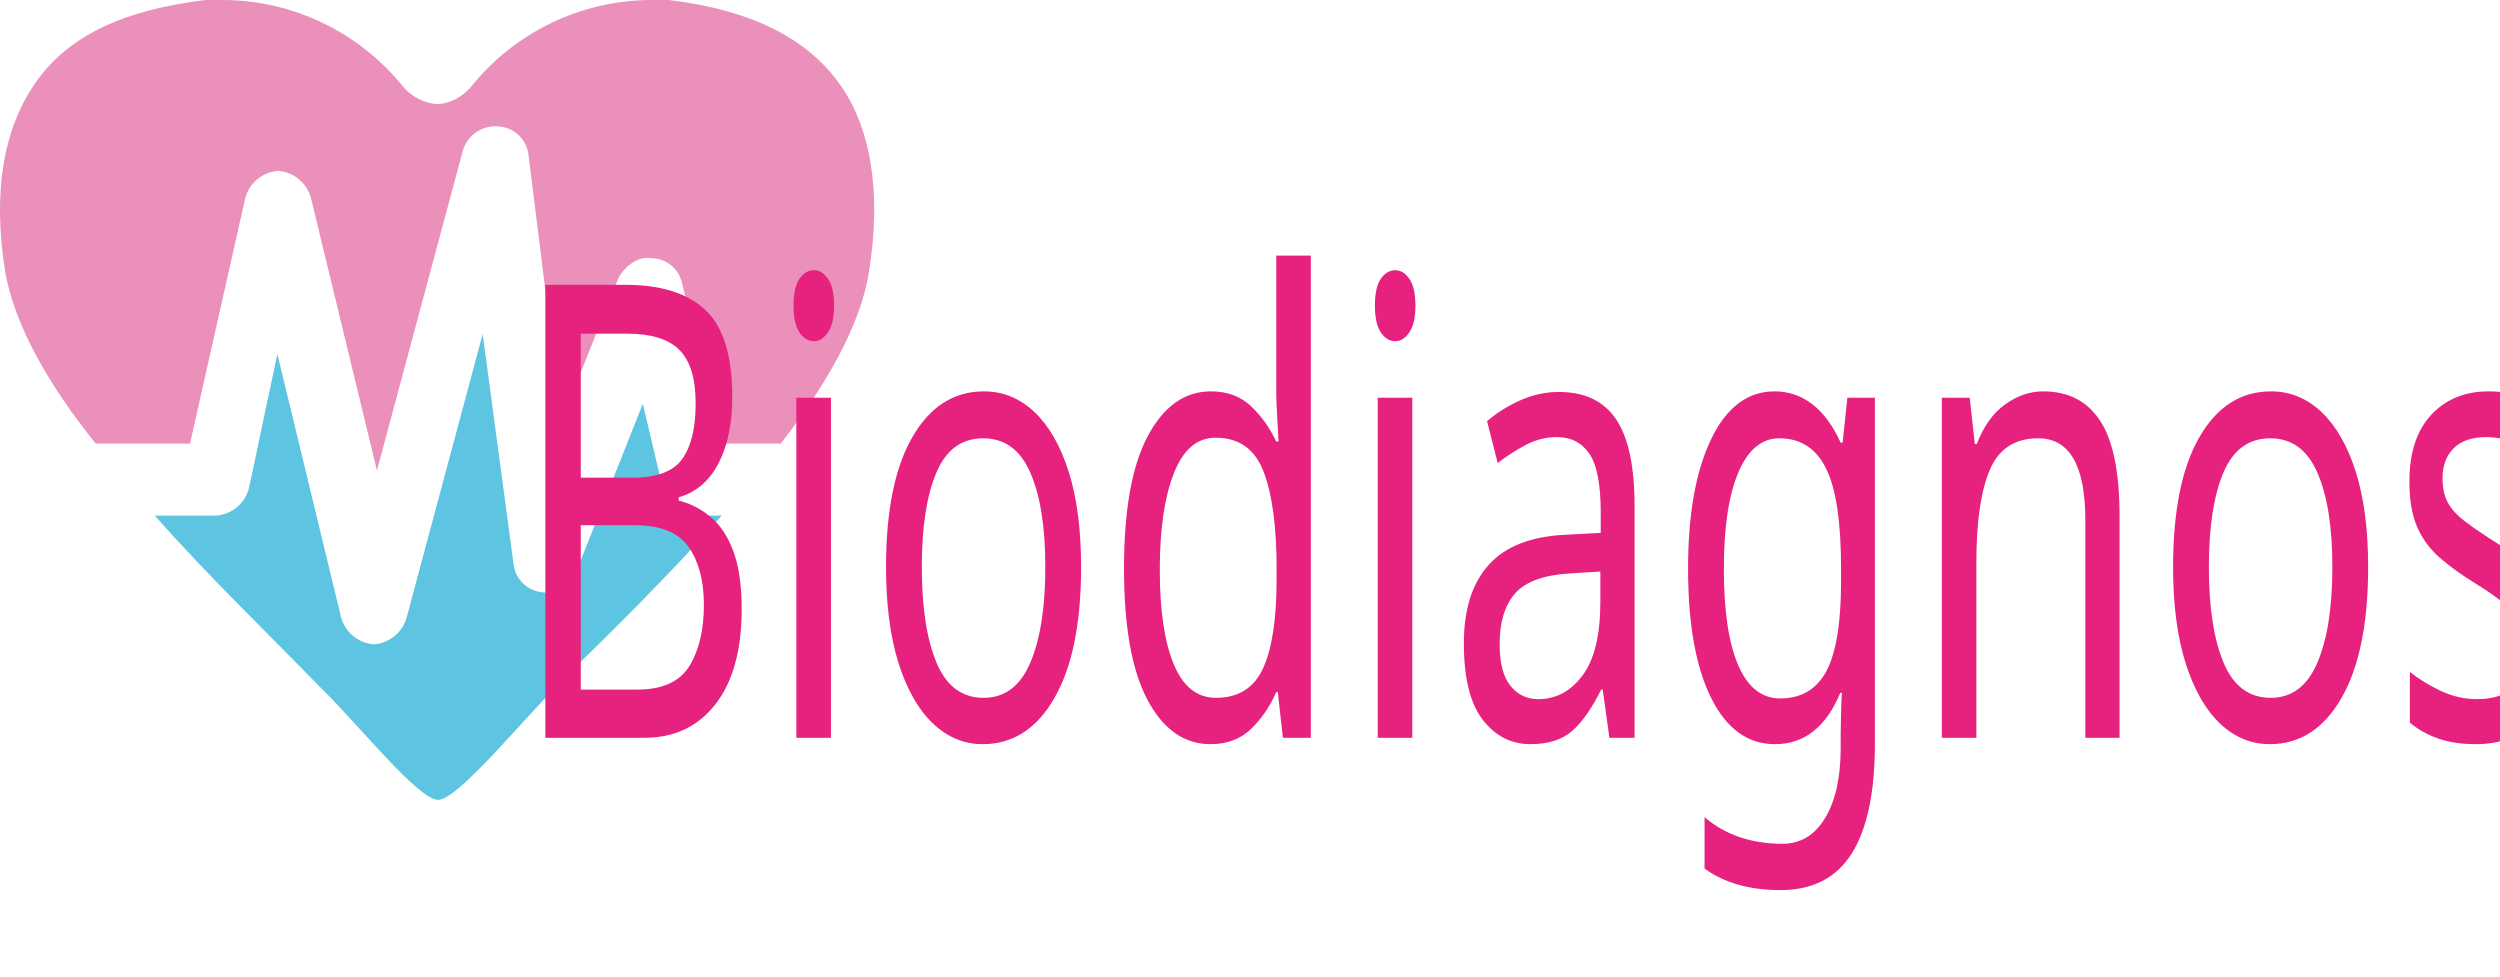
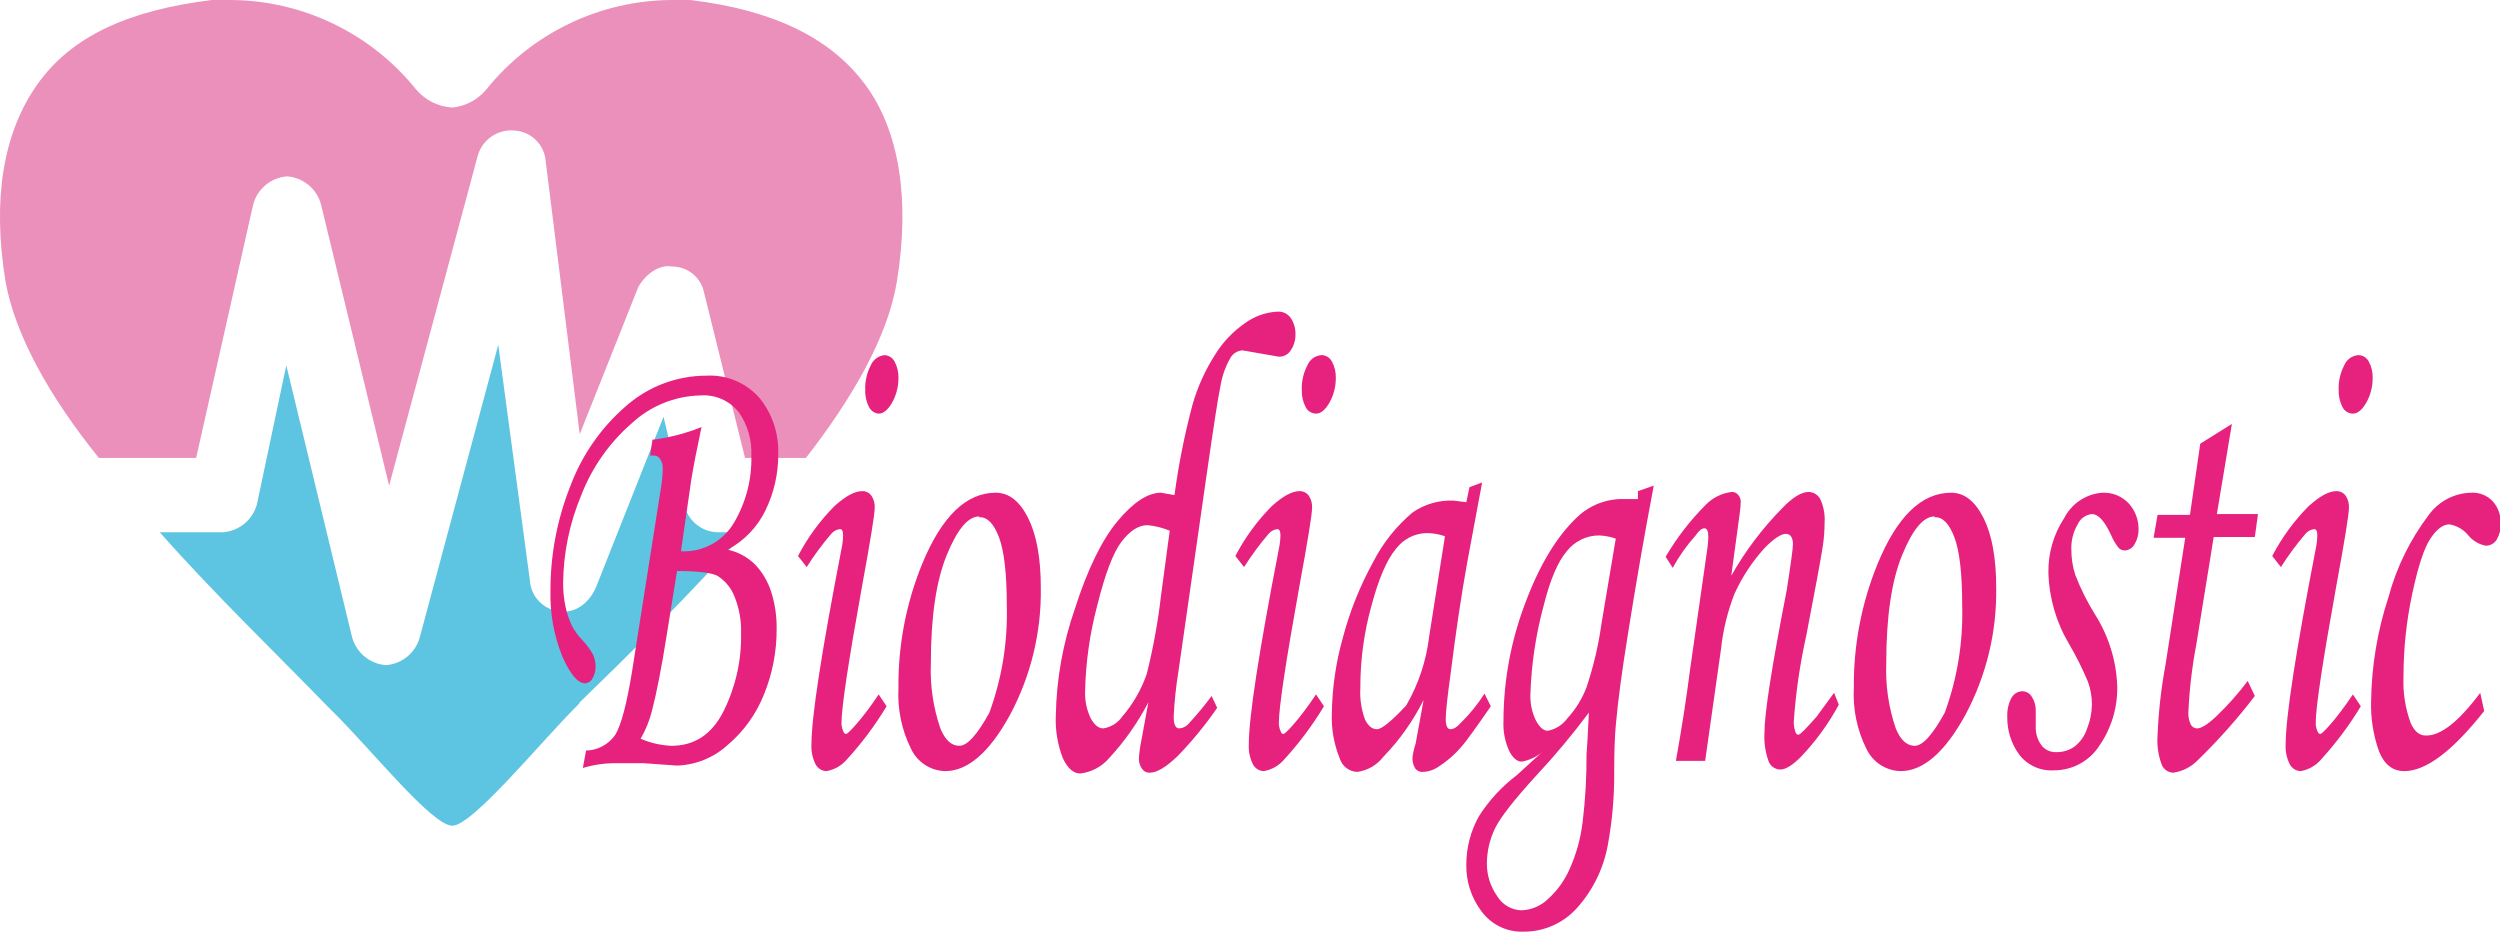
- <svg xmlns="http://www.w3.org/2000/svg" viewBox="0 0 326.3 127.4">
+ <svg xmlns="http://www.w3.org/2000/svg" viewBox="0 0 316.1 117.8">
+   <defs>
+     <style>.cls-1{fill:#5dc4e1;}.cls-1,.cls-2{fill-rule:evenodd;}.cls-2{fill:#eb8fbb;}.cls-3{fill:#e7217e;}</style>
+   </defs>
  <g id="Capa_2" data-name="Capa 2">
    <g id="Capa_1-2" data-name="Capa 1">
-       <path d="M73.3,88.9c-4.6,4.5-13.5,15.5-16.1,15.5S46.9,94.7,42,89.9l-.6-.6c-6.6-6.8-14.3-14.2-21.2-22h8a4.8,4.8,0,0,0,4.3-3.6l3.7-17.5,8.3,34.3a4.8,4.8,0,0,0,4.3,3.6h0a4.8,4.8,0,0,0,4.3-3.6L63,43.6l4,29.8a4.2,4.2,0,0,0,3.7,3.9c2,.3,3.7-1,4.6-2.9l8.6-21.7,2.6,11a4.4,4.4,0,0,0,4.3,3.6h3.4c-6.9,7.8-14.4,15.2-21,21.6Z" style="fill:#5dc4e1;fill-rule:evenodd" />
-       <path d="M113.4,35.6c-1.1,6.8-5.5,14.6-11.5,22.3H94.2l-5.2-21a4.1,4.1,0,0,0-4-3.2c-1.7-.3-3.4,1-4.3,2.6L73.3,54.9,69,20.4a4.2,4.2,0,0,0-4-3.9,4.4,4.4,0,0,0-4.6,3.2L49.2,61.4,40.6,25.9a4.8,4.8,0,0,0-4.3-3.6h0A4.8,4.8,0,0,0,32,25.9l-7.2,32H12.5C6.2,50.1,1.9,42.3.7,35.6-1,25.2.4,16.8,4.7,10.7S16.2,1.3,26.8,0h2.3A30.3,30.3,0,0,1,52.6,11.3a6.5,6.5,0,0,0,4.6,2.3,6.4,6.4,0,0,0,4.3-2.3A30.3,30.3,0,0,1,85,0h2.3C98,1.3,105.1,4.9,109.4,10.7s5.7,14.5,4,24.9Z" style="fill:#eb8fbb;fill-rule:evenodd" />
-       <text transform="translate(66.2 96.3) scale(0.62 1)" style="font-size:82.807px;fill:#e7217e;font-family:MonotypeCorsiva, Monotype Corsiva">Biodiagnostic</text>
+       <path class="cls-1" d="M73.3,88.9c-4.6,4.5-13.5,15.5-16.1,15.5S46.9,94.7,42,89.9l-.6-.6c-6.6-6.8-14.3-14.2-21.2-22h8a4.8,4.8,0,0,0,4.3-3.6l3.7-17.5,8.3,34.3a4.8,4.8,0,0,0,4.3,3.6h0a4.8,4.8,0,0,0,4.3-3.6L63,43.6l4,29.8a4.2,4.2,0,0,0,3.7,3.9c2,.3,3.7-1,4.6-2.9l8.6-21.7,2.6,11a4.4,4.4,0,0,0,4.3,3.6h3.4c-6.9,7.8-14.4,15.2-21,21.6Z" />
+       <path class="cls-2" d="M113.4,35.6c-1.1,6.8-5.5,14.6-11.5,22.3H94.2l-5.2-21a4.1,4.1,0,0,0-4-3.2c-1.7-.3-3.4,1-4.3,2.6L73.3,54.9,69,20.4a4.2,4.2,0,0,0-4-3.9,4.4,4.4,0,0,0-4.6,3.2L49.2,61.4,40.6,25.9a4.8,4.8,0,0,0-4.3-3.6h0A4.8,4.8,0,0,0,32,25.9l-7.2,32H12.5C6.2,50.1,1.9,42.3.7,35.6-1,25.2.4,16.8,4.7,10.7S16.2,1.3,26.8,0h2.3A30.3,30.3,0,0,1,52.6,11.3a6.5,6.5,0,0,0,4.6,2.3,6.4,6.4,0,0,0,4.3-2.3A30.3,30.3,0,0,1,85,0h2.3C98,1.3,105.1,4.9,109.4,10.7s5.7,14.5,4,24.9Z" />
+       <path class="cls-3" d="M82.2,57.6l.3-2A24.5,24.5,0,0,0,88.7,54q-.9,4.2-1.3,6.7l-1.3,9a7.3,7.3,0,0,0,6.7-3.6,15.8,15.8,0,0,0,2.2-8.5,8.9,8.9,0,0,0-1.6-5.5A5.7,5.7,0,0,0,88.5,50a13.2,13.2,0,0,0-8.6,3.5,23.1,23.1,0,0,0-6.4,9.1,29.5,29.5,0,0,0-2.3,11.2,14.6,14.6,0,0,0,.3,2.9,10.9,10.9,0,0,0,.8,2.4,8.2,8.2,0,0,0,1.3,1.8A9,9,0,0,1,75,82.8a3.7,3.7,0,0,1,.3,1.5,2.8,2.8,0,0,1-.4,1.5,1.1,1.1,0,0,1-.9.6q-1.4,0-2.9-3.4a20.8,20.8,0,0,1-1.5-8.3,35.6,35.6,0,0,1,2.5-13.2,24.9,24.9,0,0,1,7.1-10.2,15.4,15.4,0,0,1,10.1-3.8,8.3,8.3,0,0,1,6.8,2.9,10.7,10.7,0,0,1,2.3,7,16,16,0,0,1-1.6,7.1,11.1,11.1,0,0,1-4.8,5,7.1,7.1,0,0,1,3.5,1.9,9.1,9.1,0,0,1,2,3.4,14.9,14.9,0,0,1,.7,4.7,21.7,21.7,0,0,1-1.6,8.3A16.2,16.2,0,0,1,92,94.2a10,10,0,0,1-6.4,2.6l-4.2-.3H78.2a14.5,14.5,0,0,0-4.5.6l.4-2.2a4.6,4.6,0,0,0,3.7-2q1.1-1.8,2.1-7.9l3.7-23.5a16.9,16.9,0,0,0,.2-2.3,1.9,1.9,0,0,0-.3-1.1.9.9,0,0,0-.8-.5Zm3.4,14.6-1.3,8.1q-1,6.3-1.9,9.7a13.5,13.5,0,0,1-1.4,3.4,10.8,10.8,0,0,0,3.9.9q4.4,0,6.6-4.4a21.1,21.1,0,0,0,2.2-9.8,11.5,11.5,0,0,0-.8-4.6,5.4,5.4,0,0,0-2.2-2.7Q89.5,72.2,85.6,72.2Z" />
+       <path class="cls-3" d="M102,71.7l-1.1-1.4a26.1,26.1,0,0,1,4.6-6.3q2.1-1.9,3.5-1.9a1.4,1.4,0,0,1,1.2.6,2.5,2.5,0,0,1,.4,1.5q0,1.2-1.6,9.9-2.6,14.4-2.6,17.3a2.3,2.3,0,0,0,.2,1c.1.3.2.4.4.4s1.9-1.7,4.1-5l1,1.5a42.1,42.1,0,0,1-5,6.7,4.4,4.4,0,0,1-2.6,1.5,1.6,1.6,0,0,1-1.4-.9,5,5,0,0,1-.5-2.5q0-5.1,3.8-24.7a9.2,9.2,0,0,0,.2-1.7c0-.5-.1-.8-.4-.8a1.7,1.7,0,0,0-1.1.6A35.5,35.5,0,0,0,102,71.7Zm9.8-26.8a1.5,1.5,0,0,1,1.3.8,4.1,4.1,0,0,1,.5,2.1,6.3,6.3,0,0,1-.8,3.1q-.8,1.4-1.7,1.4a1.5,1.5,0,0,1-1.2-.8,4.3,4.3,0,0,1-.5-2.2,6.2,6.2,0,0,1,.7-3.1A2.1,2.1,0,0,1,111.9,44.9Z" />
+       <path class="cls-3" d="M125.9,62.3q2.5,0,4.1,3.2t1.6,8.8a33,33,0,0,1-3.9,16.1q-3.9,7.1-8.2,7.1a4.9,4.9,0,0,1-4.3-2.8,15.4,15.4,0,0,1-1.6-7.7,40.4,40.4,0,0,1,3-15.7Q120.3,62.3,125.9,62.3Zm-2.1,3q-2.1,0-4.1,4.9t-2,13.6a22.7,22.7,0,0,0,1.2,8.3q.9,2.2,2.4,2.2t3.8-4.2a36.4,36.4,0,0,0,2.2-13.5q0-6.1-1-8.7T123.8,65.4Z" />
+       <path class="cls-3" d="M153.2,88l.7,1.5a47.6,47.6,0,0,1-5,6.1q-2.2,2.1-3.5,2.1a1.1,1.1,0,0,1-1-.5,2.1,2.1,0,0,1-.4-1.2,15.1,15.1,0,0,1,.3-2.3l.9-4.9a32.5,32.5,0,0,1-5,7.1,5.7,5.7,0,0,1-3.6,1.9q-1.3,0-2.2-1.9a13.3,13.3,0,0,1-.9-5.5A43.3,43.3,0,0,1,135.9,77q2.4-7.5,5.4-11.1t5.5-3.6l1.7.3a92,92,0,0,1,2.3-11.5,24,24,0,0,1,2.8-6.2,13.5,13.5,0,0,1,3.9-4.1,7.6,7.6,0,0,1,4.1-1.4,1.9,1.9,0,0,1,1.6.8,3.6,3.6,0,0,1,.6,2.1,3.5,3.5,0,0,1-.6,2,1.7,1.7,0,0,1-1.5.8l-2.3-.4-2.3-.4a1.9,1.9,0,0,0-1.5.9,10.6,10.6,0,0,0-1.3,3.7q-.4,1.8-1.8,11.6l-3.5,24.4a51,51,0,0,0-.6,5.7q0,1.5.7,1.5a1.7,1.7,0,0,0,1.1-.5A41.3,41.3,0,0,0,153.2,88Zm-5.3-20.9a9.9,9.9,0,0,0-2.8-.7q-1.7,0-3.3,2.1t-3.1,8.2a45.9,45.9,0,0,0-1.5,10.7,7.3,7.3,0,0,0,.7,3.4q.7,1.3,1.6,1.3a3.6,3.6,0,0,0,2.4-1.5,16.6,16.6,0,0,0,3.1-5.4,78.3,78.3,0,0,0,1.8-9.9Z" />
+       <path class="cls-3" d="M157.3,71.7l-1.1-1.4a26.1,26.1,0,0,1,4.6-6.3q2.1-1.9,3.5-1.9a1.4,1.4,0,0,1,1.2.6,2.5,2.5,0,0,1,.4,1.5q0,1.2-1.6,9.9-2.6,14.4-2.6,17.3a2.3,2.3,0,0,0,.2,1c.1.3.2.4.4.4s1.9-1.7,4.1-5l1,1.5a42.3,42.3,0,0,1-5,6.7,4.4,4.4,0,0,1-2.6,1.5,1.6,1.6,0,0,1-1.4-.9,5,5,0,0,1-.5-2.5q0-5.1,3.8-24.7a9.1,9.1,0,0,0,.2-1.7q0-.8-.4-.8a1.7,1.7,0,0,0-1.1.6A35.6,35.6,0,0,0,157.3,71.7Zm9.8-26.8a1.5,1.5,0,0,1,1.3.8,4.1,4.1,0,0,1,.5,2.1,6.3,6.3,0,0,1-.8,3.1q-.8,1.4-1.7,1.4a1.5,1.5,0,0,1-1.3-.8,4.4,4.4,0,0,1-.5-2.2,6.2,6.2,0,0,1,.7-3.1A2.1,2.1,0,0,1,167.1,44.9Z" />
+       <path class="cls-3" d="M185.8,61.6l1.6-.6-1.9,10.2q-1.1,6.1-2.1,14.1-.6,4.3-.6,5.6t.6,1.3,1.3-.8a20.6,20.6,0,0,0,3-3.7l.8,1.6q-2.9,4.2-3.7,5.1a13.3,13.3,0,0,1-3,2.6,3.6,3.6,0,0,1-1.9.6,1.1,1.1,0,0,1-1-.5,2.5,2.5,0,0,1-.3-1.4A9.4,9.4,0,0,1,179,94l1-5.5a28.8,28.8,0,0,1-5.1,7.2,5,5,0,0,1-3.3,1.9,2.4,2.4,0,0,1-2.2-1.7,13.7,13.7,0,0,1-1-5.8,37.1,37.1,0,0,1,1.4-9.5,42.2,42.2,0,0,1,3.8-9.5,20.2,20.2,0,0,1,5-6.3,8.4,8.4,0,0,1,5.2-1.5l1.6.2Zm-3.1,6.2a7.5,7.5,0,0,0-2.3-.4,5,5,0,0,0-3.9,2q-1.7,2-3.1,7.2A38.7,38.7,0,0,0,172,87a9.9,9.9,0,0,0,.6,4q.6,1.2,1.5,1.2t3.7-3a22.7,22.7,0,0,0,2.9-8.7Z" />
+       <path class="cls-3" d="M207.1,62.1l2-.7q-1.8,9.5-3.3,19-1.1,6.8-1.5,11.3-.2,2.3-.2,5.7a49.3,49.3,0,0,1-.8,9.4,16.3,16.3,0,0,1-3.9,8,9,9,0,0,1-6.8,3,6.3,6.3,0,0,1-5.3-2.6,9.5,9.5,0,0,1-1.9-5.9,12.5,12.5,0,0,1,1.6-6.1,19.9,19.9,0,0,1,4.8-5.2l3.5-3.2a5.4,5.4,0,0,1-2.9,1.5q-.9,0-1.6-1.4a8.1,8.1,0,0,1-.7-3.7,42,42,0,0,1,2.7-14.8q2.7-7.3,6.6-11a8.3,8.3,0,0,1,6-2.3h1.7Zm-6.2,28a93.8,93.8,0,0,1-6.6,7.9q-4.3,4.7-5.3,6.8a10.4,10.4,0,0,0-1,4.4,7.1,7.1,0,0,0,1.3,4.1,3.7,3.7,0,0,0,3.1,1.8,5.1,5.1,0,0,0,3.3-1.4,11.2,11.2,0,0,0,2.8-3.9,20.5,20.5,0,0,0,1.6-5.8,67,67,0,0,0,.5-8.6Q200.7,94.3,200.9,90.1Zm3.4-22a7.4,7.4,0,0,0-2.1-.4,5.2,5.2,0,0,0-4.1,2q-1.7,2-2.9,6.8a48.8,48.8,0,0,0-1.7,11.4,7,7,0,0,0,.7,3.2q.7,1.3,1.5,1.3a4,4,0,0,0,2.5-1.6,12.1,12.1,0,0,0,2.4-3.9,44.7,44.7,0,0,0,1.9-8.1Z" />
+       <path class="cls-3" d="M211.5,71.8l-.9-1.4a32.9,32.9,0,0,1,5.1-6.6,5.5,5.5,0,0,1,3.3-1.6,1,1,0,0,1,.8.4,1.3,1.3,0,0,1,.3.8,11.3,11.3,0,0,1-.1,1.3l-1.1,8.1a40.7,40.7,0,0,1,6.4-8.5q2-2.1,3.4-2.1a1.7,1.7,0,0,1,1.5,1,6.2,6.2,0,0,1,.5,2.9,20.3,20.3,0,0,1-.2,2.8q-.4,2.6-2.1,11.4a73.4,73.4,0,0,0-1.6,11,3.9,3.9,0,0,0,.2,1.2q.1.4.4.4t2.3-2.3l2.2-3,.6,1.5a30.6,30.6,0,0,1-4.8,6.6q-1.6,1.6-2.6,1.6a1.6,1.6,0,0,1-1.5-1.1,9.1,9.1,0,0,1-.5-3.6q0-3.6,2.8-17.9.8-5.1.8-5.9c0-.8-.3-1.3-.9-1.3s-1.5.6-2.6,1.7a22.3,22.3,0,0,0-3.9,5.9,27.2,27.2,0,0,0-1.7,7l-2,14.1h-3.7q1.1-6.1,1.8-11.6l2.2-15.4a11.5,11.5,0,0,0,.1-1.3q0-1.1-.5-1.1t-1.1.9A21.3,21.3,0,0,0,211.5,71.8Z" />
+       <path class="cls-3" d="M246.7,62.3q2.5,0,4.1,3.2t1.6,8.8a33,33,0,0,1-3.9,16.1q-3.9,7.1-8.2,7.1a4.9,4.9,0,0,1-4.3-2.8,15.4,15.4,0,0,1-1.6-7.7,40.4,40.4,0,0,1,3-15.7Q241.1,62.3,246.7,62.3Zm-2.1,3q-2.1,0-4.1,4.9t-2,13.6a22.7,22.7,0,0,0,1.2,8.3q.9,2.2,2.4,2.2t3.8-4.2a36.4,36.4,0,0,0,2.2-13.5q0-6.1-1-8.7T244.6,65.4Z" />
+       <path class="cls-3" d="M265.8,62.3a4.3,4.3,0,0,1,3.4,1.4,4.8,4.8,0,0,1,1.2,3.2,3.5,3.5,0,0,1-.5,1.9,1.5,1.5,0,0,1-1.2.8,1.1,1.1,0,0,1-.8-.3,7.1,7.1,0,0,1-1-1.7q-1.2-2.6-2.4-2.6a2.2,2.2,0,0,0-1.8,1.3,5.9,5.9,0,0,0-.8,3.2,10.4,10.4,0,0,0,.5,3.2,30.1,30.1,0,0,0,2.5,5,18.1,18.1,0,0,1,2.8,9,12.7,12.7,0,0,1-2.2,7.5,6.8,6.8,0,0,1-5.8,3.2,5.1,5.1,0,0,1-4.4-2,7.9,7.9,0,0,1-1.5-4.8,4.6,4.6,0,0,1,.5-2.3,1.6,1.6,0,0,1,1.4-.9,1.4,1.4,0,0,1,1.2.7,3.1,3.1,0,0,1,.5,1.8c0,.3,0,.6,0,1.1s0,.6,0,.9a3.7,3.7,0,0,0,.7,2.3,2.2,2.2,0,0,0,1.8.9,3.9,3.9,0,0,0,2.4-.7,4.8,4.8,0,0,0,1.6-2.3,8.5,8.5,0,0,0,.6-3,8.3,8.3,0,0,0-.5-2.9,40.3,40.3,0,0,0-2.4-4.8,18.6,18.6,0,0,1-2.6-9,12.2,12.2,0,0,1,2-6.9A5.9,5.9,0,0,1,265.8,62.3Z" />
+       <path class="cls-3" d="M278.2,56.1l4-2.5L280.3,65h5.2l-.4,2.9h-5.2l-2.2,13.6a60,60,0,0,0-1,8.5,3.2,3.2,0,0,0,.3,1.6.9.9,0,0,0,.8.5q.8,0,2.4-1.5a36.3,36.3,0,0,0,4-4.5l.9,1.9a73,73,0,0,1-7.3,8.2,5.4,5.4,0,0,1-3,1.5,1.6,1.6,0,0,1-1.5-1.1,8.6,8.6,0,0,1-.5-3.6,62.7,62.7,0,0,1,1-8.9l2.5-16.1h-4l.5-2.9h4.1Z" />
+       <path class="cls-3" d="M288.4,71.7l-1.1-1.4a26.1,26.1,0,0,1,4.6-6.3q2.1-1.9,3.5-1.9a1.4,1.4,0,0,1,1.2.6,2.5,2.5,0,0,1,.4,1.5q0,1.2-1.6,9.9-2.6,14.4-2.6,17.3a2.3,2.3,0,0,0,.2,1c.1.3.2.4.4.4s1.9-1.7,4.1-5l1,1.5a42.3,42.3,0,0,1-5,6.7,4.4,4.4,0,0,1-2.6,1.5,1.6,1.6,0,0,1-1.4-.9,5,5,0,0,1-.5-2.5q0-5.1,3.8-24.7a9.1,9.1,0,0,0,.2-1.7q0-.8-.4-.8a1.7,1.7,0,0,0-1.1.6A35.6,35.6,0,0,0,288.4,71.7Zm9.8-26.8a1.5,1.5,0,0,1,1.3.8,4.1,4.1,0,0,1,.5,2.1,6.3,6.3,0,0,1-.8,3.1q-.8,1.4-1.7,1.4a1.5,1.5,0,0,1-1.3-.8,4.4,4.4,0,0,1-.5-2.2,6.2,6.2,0,0,1,.7-3.1A2.1,2.1,0,0,1,298.2,44.9Z" />
+       <path class="cls-3" d="M313.6,87.6l.5,2.3q-6,7.6-10.1,7.6-2.2,0-3.2-2.5a17.5,17.5,0,0,1-1-6.3A44.2,44.2,0,0,1,302,75.5a30.2,30.2,0,0,1,5.1-10.4,6.8,6.8,0,0,1,5.3-2.8,3.5,3.5,0,0,1,2.8,1.1,4.1,4.1,0,0,1,1,2.8,3.8,3.8,0,0,1-.5,2,1.6,1.6,0,0,1-1.4.8,3.8,3.8,0,0,1-2.2-1.3,3.9,3.9,0,0,0-2.4-1.4q-1.2,0-2.4,1.8t-2.3,7a49.6,49.6,0,0,0-1.1,10.4,15.2,15.2,0,0,0,.9,5.9q.7,1.6,1.9,1.6Q309.5,93.1,313.6,87.6Z" />
    </g>
  </g>
</svg>
